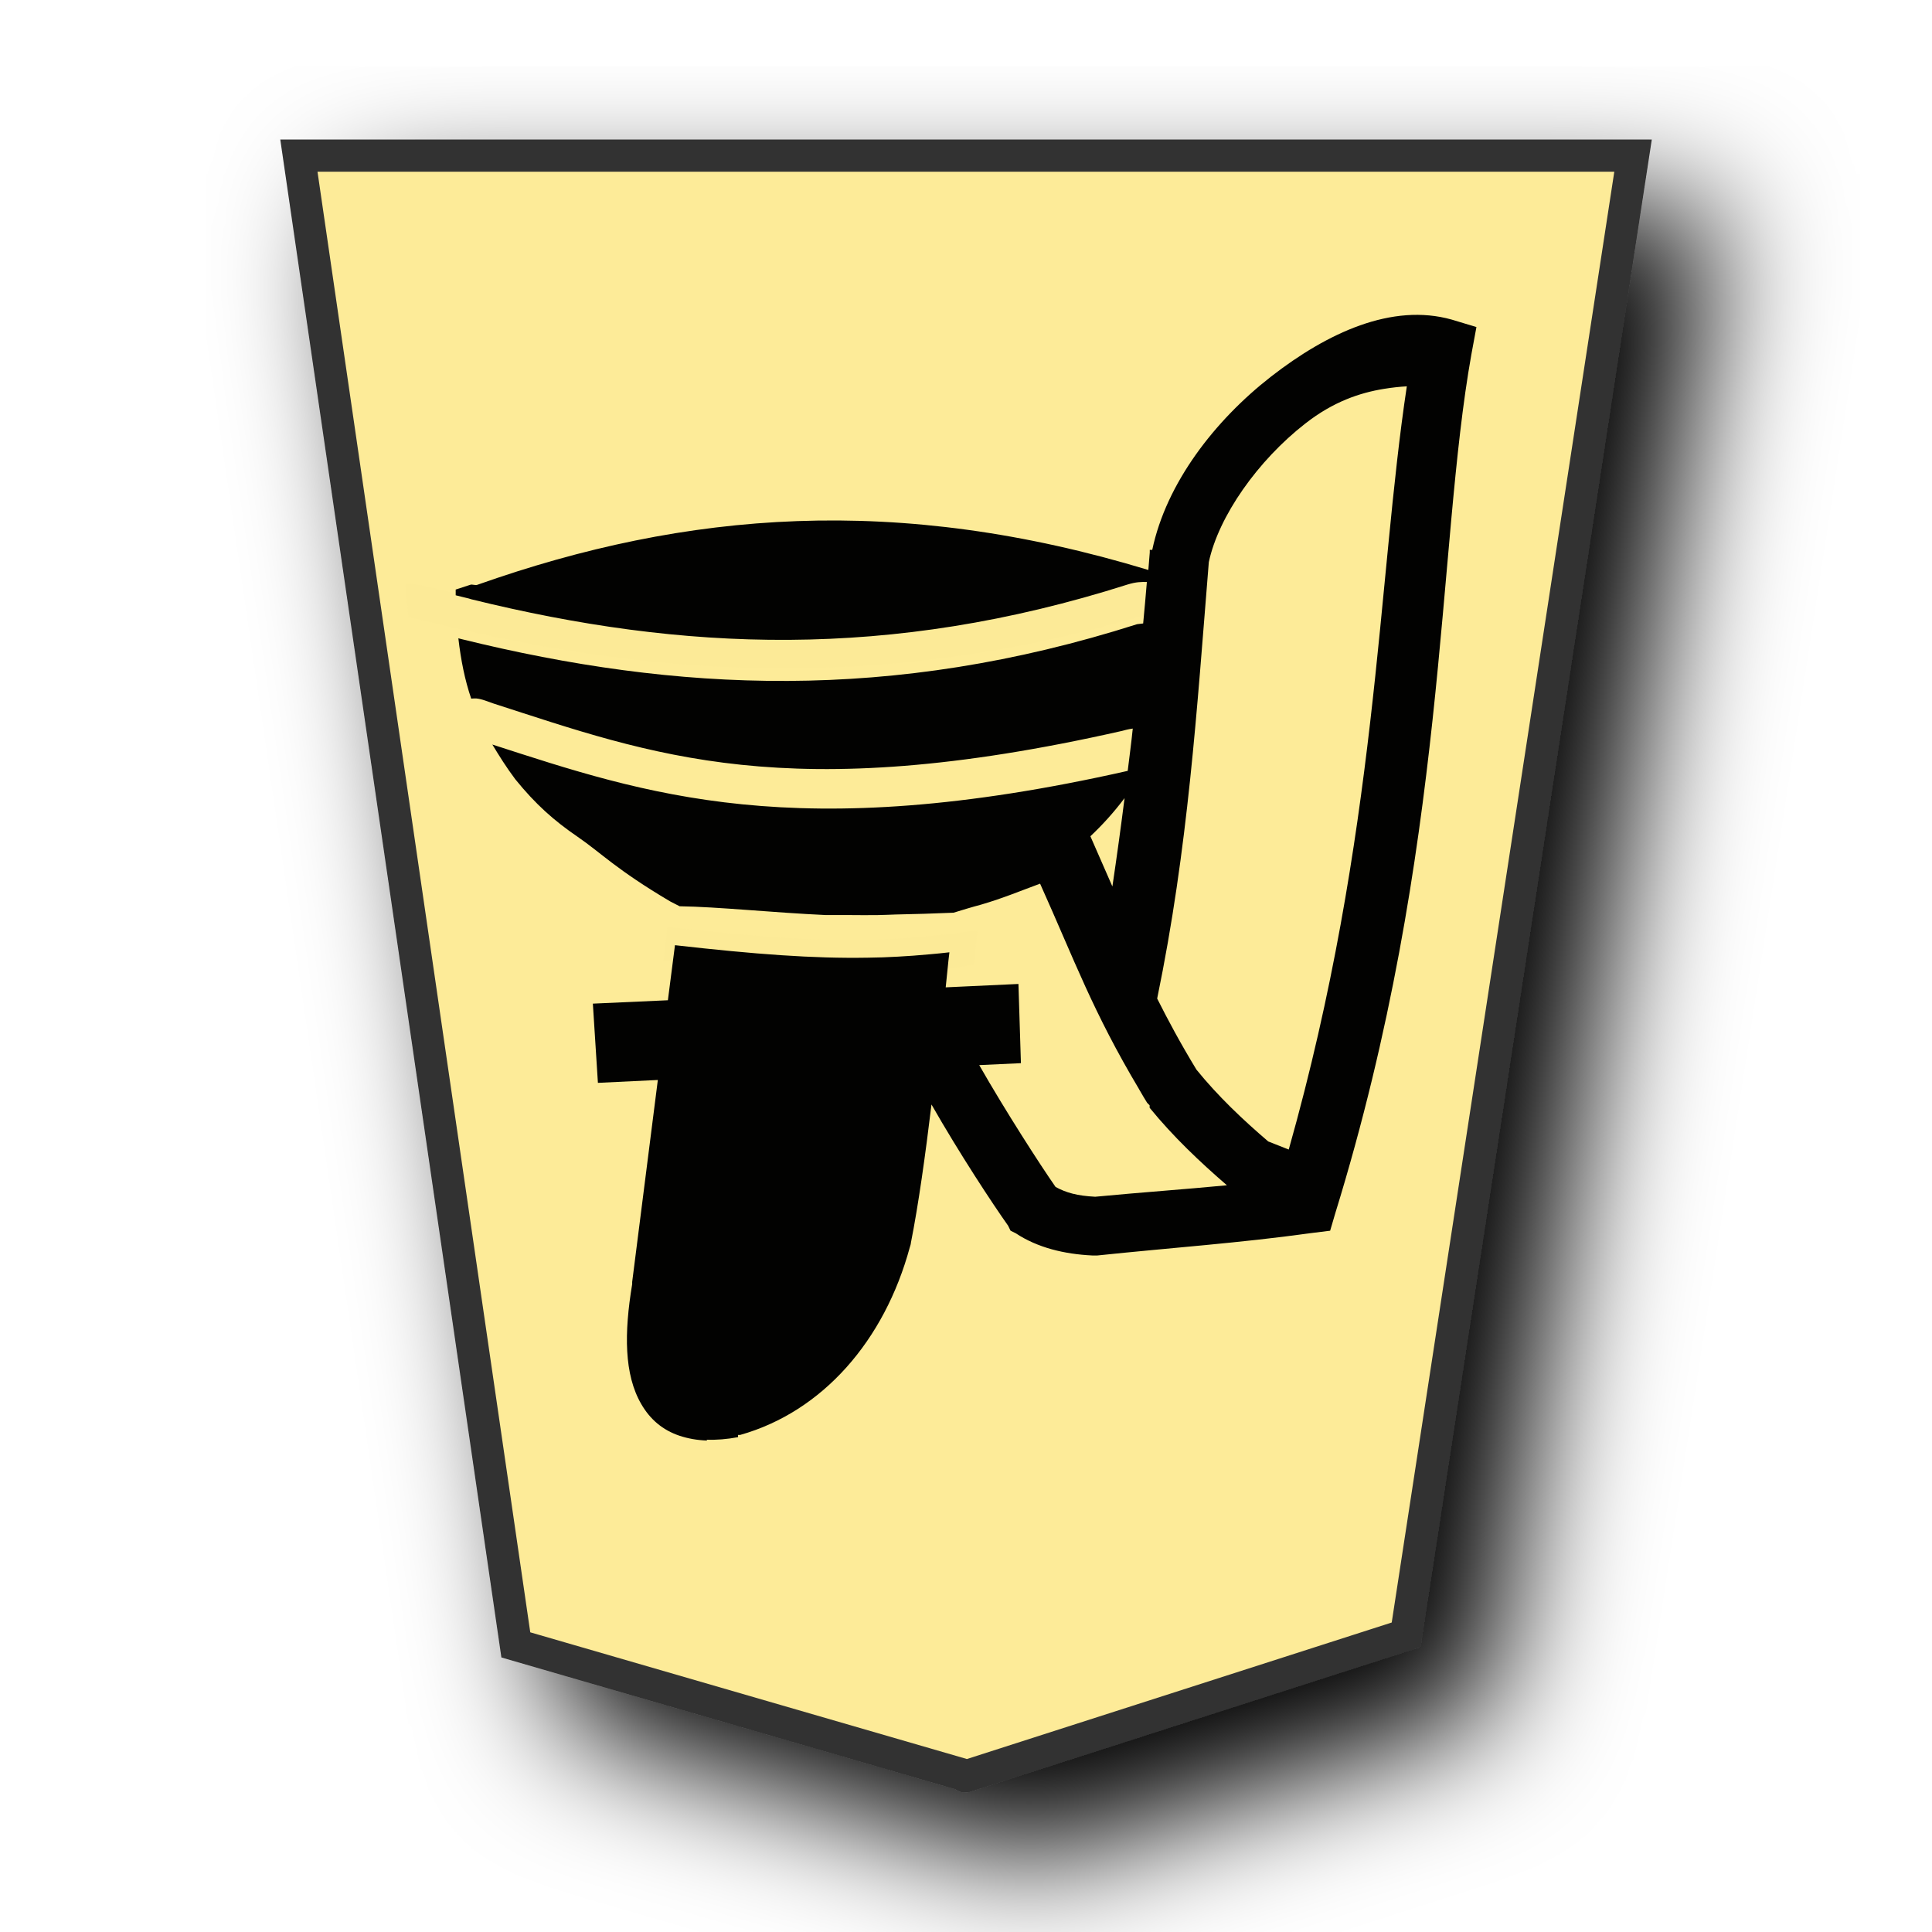
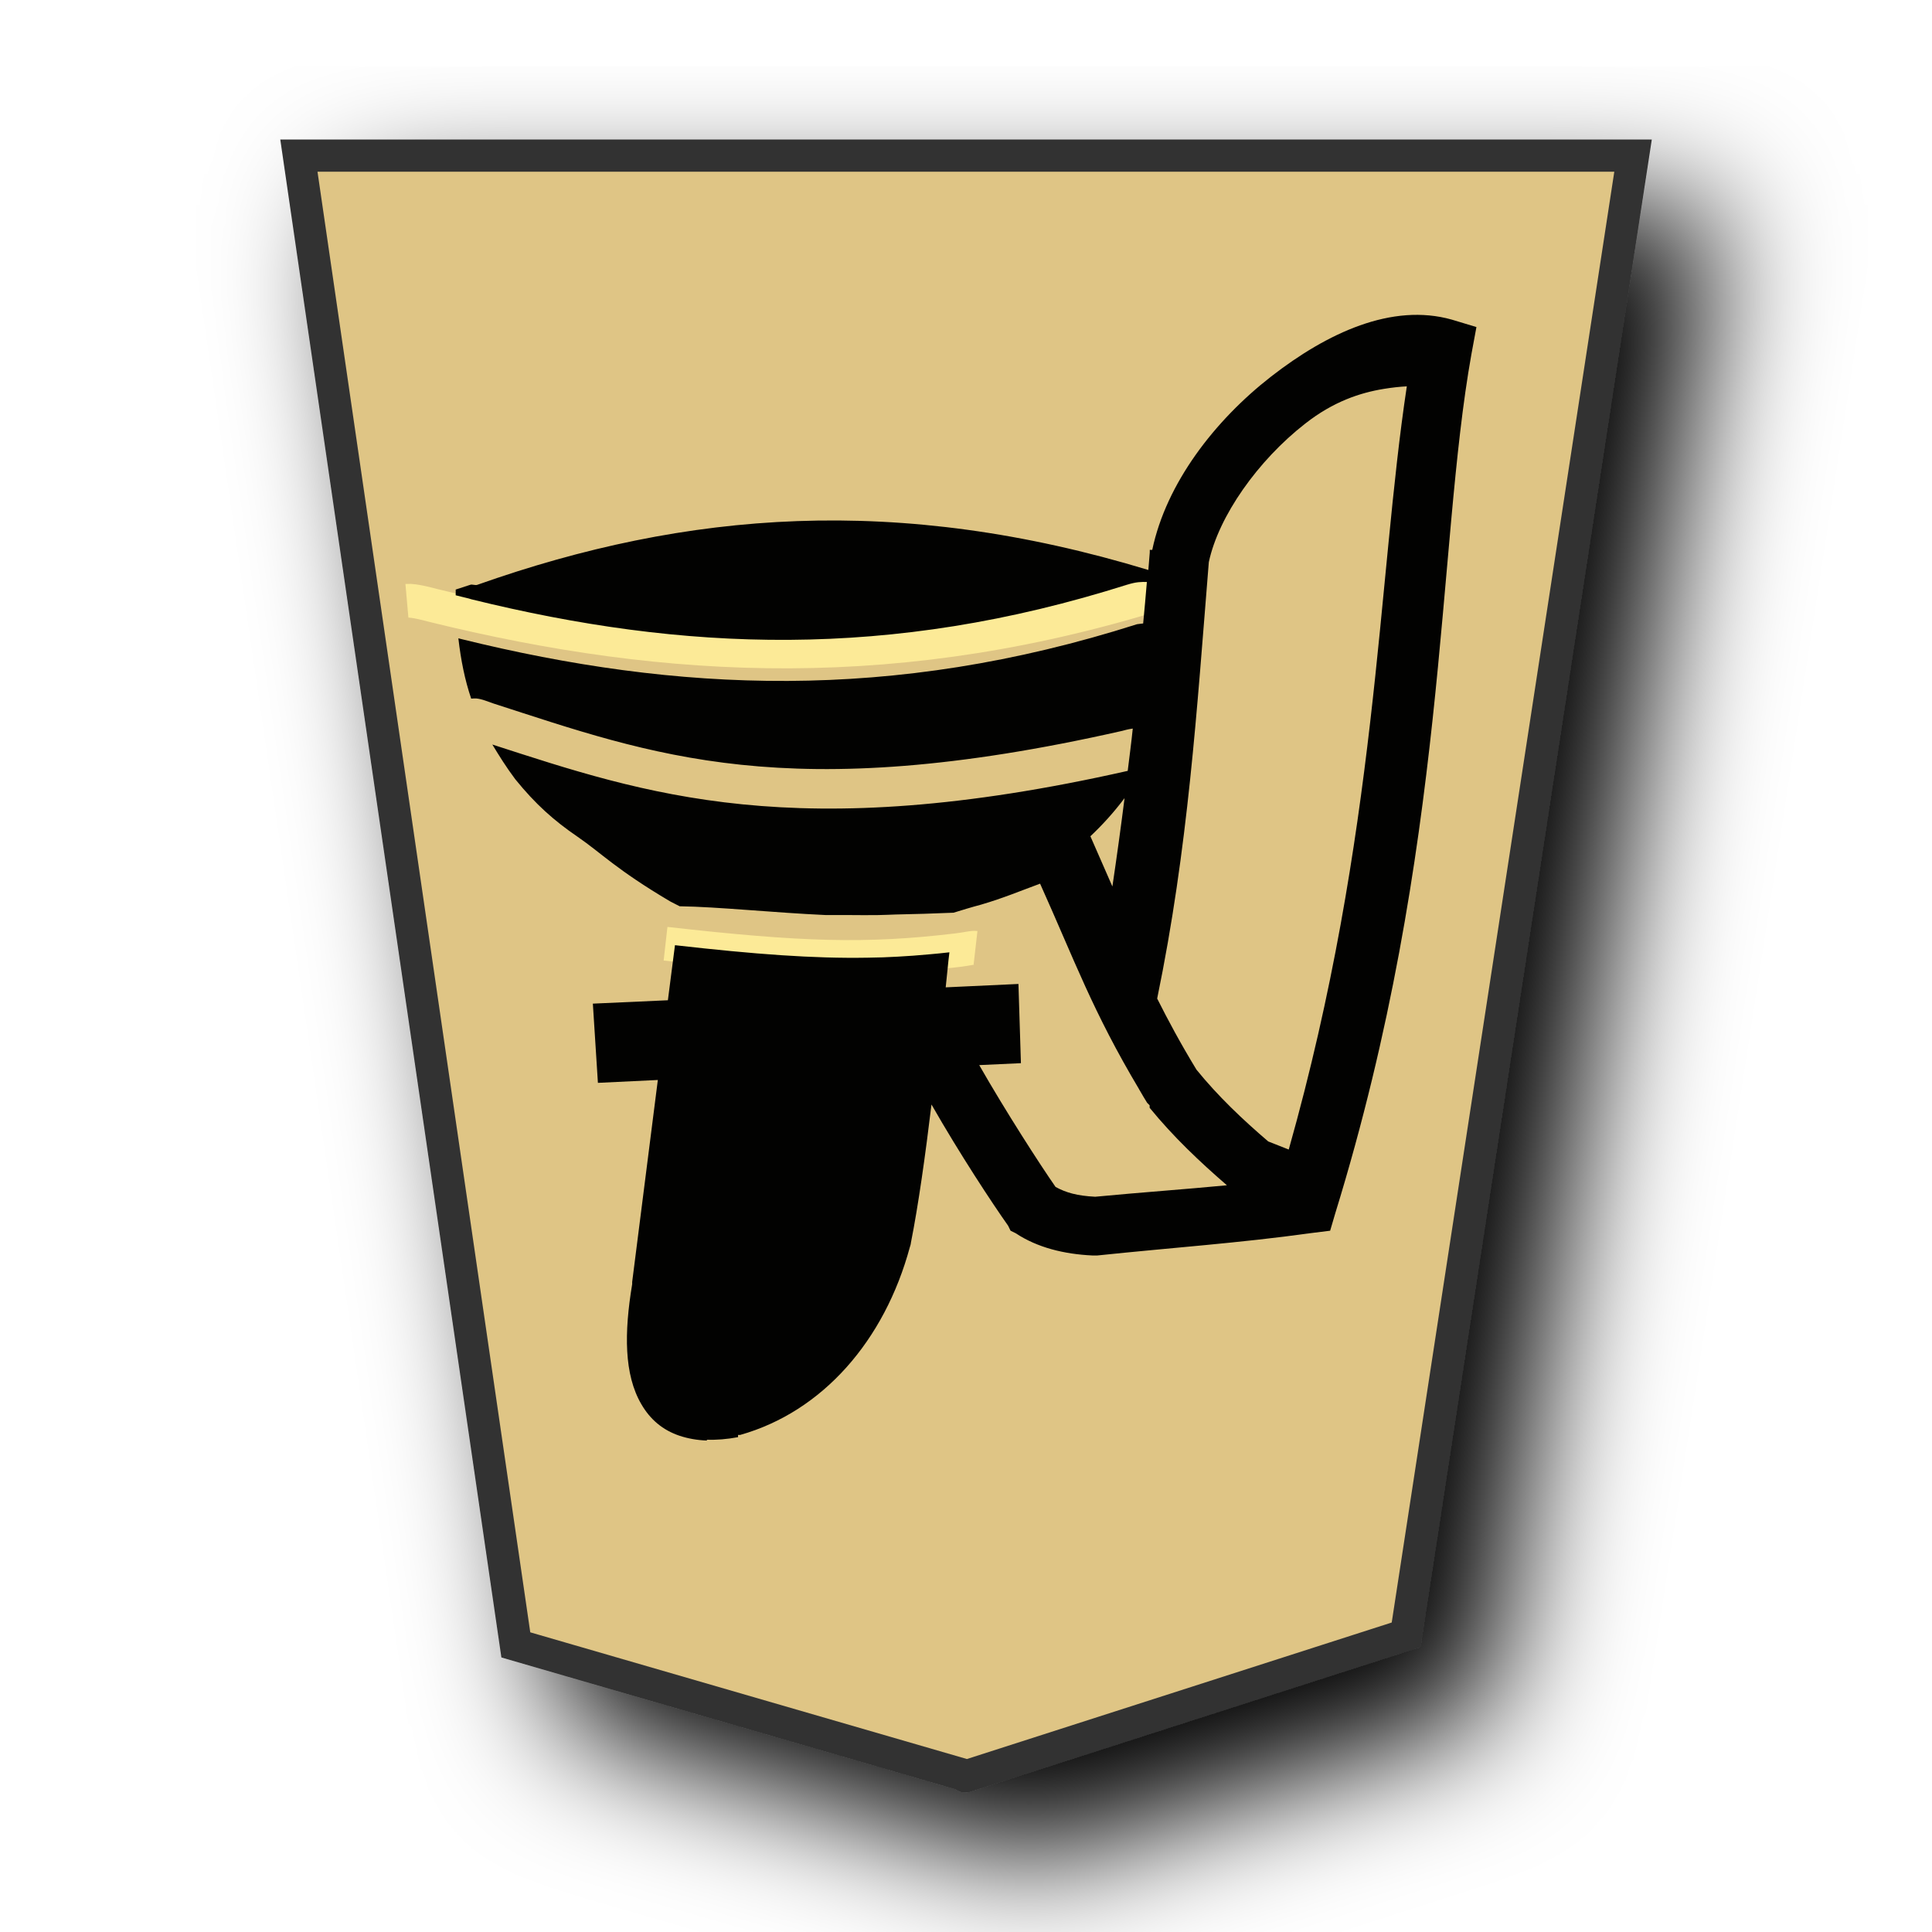
<svg xmlns="http://www.w3.org/2000/svg" viewBox="0 0 60 60" version="1.1" id="svg9">
  <defs id="defs1">
-     <filter id="1KA_svg__a" x="-0.119" y="-0.098" width="1.289" height="1.238">
+     <filter id="1KA_svg__a" x="-0.133" y="-0.108" width="1.317" height="1.257">
      <feGaussianBlur in="SourceAlpha" result="blur" stdDeviation="2" id="feGaussianBlur1" />
      <feOffset dx="2" dy="2" result="offsetBlur" id="feOffset1" />
      <feBlend in="SourceGraphic" in2="offsetBlur" id="feBlend1" />
    </filter>
  </defs>
  <g fill="#fdd3e3" filter="url(#1KA_svg__a)" transform="translate(-102.587 -25.906)scale(1.03094)" id="g1">
-     <path fill="#fdeb98" d="m 141.866,74.375 6.836,-44.558 h -40.19 l 6.535,44.862 13.561,3.935 c 0.09,0.017 -0.091,0.032 0,0.021 z" id="path1" style="stroke-width:0.97;stroke-dasharray:none;stroke:#333333" />
+     <path fill="#fdeb98" d="m 141.866,74.375 6.836,-44.558 h -40.19 l 6.535,44.862 13.561,3.935 c 0.09,0.017 -0.091,0.032 0,0.021 z" id="path1" style="stroke-width:0.97;stroke-dasharray:none;stroke:#333333;fill:#dfc585;fill-opacity:1" />
  </g>
  <path fill="none" stroke="#fcea97" stroke-width="1.05" d="M12.637 18.658c.228-.02.72.12.819.145 7.333 1.806 14.546 2.164 22.874-.488.206-.066.618-.074.838-.092M20.669 29.308c4.185.473 6.235.538 9.052.202.36-.043.47-.087.575-.075" id="path9" />
  <path id="path6789" style="color:#000000;font-style:normal;font-variant:normal;font-weight:normal;font-stretch:normal;font-size:medium;line-height:normal;font-family:sans-serif;font-variant-ligatures:normal;font-variant-position:normal;font-variant-caps:normal;font-variant-numeric:normal;font-variant-alternates:normal;font-variant-east-asian:normal;font-feature-settings:normal;font-variation-settings:normal;text-indent:0;text-align:start;text-decoration:none;text-decoration-line:none;text-decoration-style:solid;text-decoration-color:#000000;letter-spacing:normal;word-spacing:normal;text-transform:none;writing-mode:lr-tb;direction:ltr;text-orientation:mixed;dominant-baseline:auto;baseline-shift:baseline;text-anchor:start;white-space:normal;shape-padding:0;shape-margin:0;inline-size:0;clip-rule:nonzero;display:inline;overflow:visible;visibility:visible;opacity:0.99;isolation:auto;mix-blend-mode:normal;color-interpolation:sRGB;color-interpolation-filters:linearRGB;solid-color:#000000;solid-opacity:1;fill:#000000;fill-opacity:1;fill-rule:nonzero;stroke:none;stroke-width:2.452;stroke-linecap:butt;stroke-linejoin:miter;stroke-miterlimit:4;stroke-dasharray:none;stroke-dashoffset:0;stroke-opacity:1;color-rendering:auto;image-rendering:auto;shape-rendering:auto;text-rendering:auto;enable-background:accumulate;stop-color:#000000" d="m 21.946,44.711 c 0.304,0.012 0.629,-0.014 0.975,-0.079 v -0.069 h 0.066 c 2.56,-0.723 4.484,-2.931 5.269,-5.832 0,0 0.033,-0.093 0.033,-0.136 0.231,-1.162 0.451,-2.732 0.639,-4.294 0.87,1.524 1.889,3.072 2.379,3.763 l 0.077,0.157 0.157,0.077 c 0.681,0.451 1.511,0.65 2.383,0.692 h 0.077 0.077 c 2.296,-0.241 4.431,-0.388 6.612,-0.692 l 0.619,-0.077 0.157,-0.535 c 3.506,-11.367 3.148,-20.634 4.229,-26.68 l 0.157,-0.849 -0.765,-0.231 c -1.858,-0.524 -3.864,0.409 -5.613,1.769 -1.749,1.362 -3.254,3.309 -3.69,5.382 h -0.077 v 0.079 c -0.011,0.189 -0.033,0.356 -0.044,0.545 -7.775,-2.361 -14.332,-1.841 -20.84,0.461 -0.066,0.025 -0.157,-0.025 -0.22,0 l -0.451,0.147 v 0.178 c 0.066,0.018 0.136,0.033 0.189,0.047 0.168,0.037 0.304,0.076 0.304,0.079 6.547,1.612 12.972,1.896 20.375,-0.461 0.136,-0.041 0.241,-0.062 0.335,-0.071 0.099,-0.01 0.189,-0.01 0.262,-0.007 -0.033,0.43 -0.077,0.86 -0.115,1.288 -0.055,0.006 -0.199,0.025 -0.189,0.023 -7.635,2.433 -14.295,2.112 -20.99,0.461 -0.022,-0.006 -0.066,-0.016 -0.088,-0.023 0.077,0.671 0.199,1.287 0.398,1.873 0.055,-0.001 0.105,-0.009 0.157,-0.005 0.189,0.019 0.335,0.09 0.535,0.157 4.903,1.58 9.109,3.212 19.529,0.849 0.044,-0.011 0.157,-0.047 0.325,-0.071 -0.044,0.44 -0.105,0.881 -0.157,1.314 -10.321,2.333 -14.999,0.713 -19.732,-0.818 0.21,0.346 0.43,0.702 0.713,1.079 0.629,0.776 1.197,1.281 1.934,1.785 0.734,0.503 1.199,1.017 2.876,2.008 l 0.147,0.076 0.147,0.075 c 1.184,0.016 2.916,0.199 4.542,0.273 0.241,0.002 0.493,-8.39e-4 0.744,0 0.283,0.001 0.566,0.006 0.86,8.39e-4 0.178,-0.003 0.367,-0.011 0.556,-0.018 0.587,-0.012 1.186,-0.029 1.804,-0.056 0.273,-0.084 0.545,-0.168 0.86,-0.252 0.681,-0.199 1.255,-0.44 1.828,-0.65 1.081,2.405 1.628,3.957 3.082,6.397 l 0.011,0.025 7.3e-4,-0.004 c 0.077,0.136 0.147,0.252 0.231,0.388 l 0.077,0.077 v 0.077 c 0.744,0.912 1.565,1.684 2.4,2.407 -1.311,0.126 -2.664,0.22 -4.091,0.356 -0.566,-0.03 -0.902,-0.126 -1.23,-0.304 -0.482,-0.692 -1.552,-2.35 -2.371,-3.784 l 1.295,-0.06 -0.077,-2.46 -2.259,0.105 c 0.066,-0.608 0.066,-0.692 0.115,-1.088 -0.21,0.026 -0.43,0.045 -0.639,0.064 -8.4e-4,1.05e-4 -0.001,-1.05e-4 -0.002,0 -0.325,0.03 -0.65,0.055 -0.964,0.071 -0.315,0.018 -0.619,0.029 -0.933,0.032 -1.685,0.029 -3.487,-0.105 -5.985,-0.388 l -0.22,1.71 -2.33,0.105 0.157,2.46 1.861,-0.089 -0.797,6.272 v 0.069 c -0.252,1.516 -0.252,2.807 0.283,3.725 0.273,0.472 0.66,0.807 1.194,0.985 0.262,0.086 0.545,0.136 0.849,0.147 z m 18.08,-9.01 c -0.147,-0.056 -0.377,-0.147 -0.639,-0.252 -0.797,-0.681 -1.562,-1.407 -2.23,-2.23 -0.503,-0.828 -0.881,-1.534 -1.22,-2.208 0.964,-4.672 1.23,-8.942 1.604,-13.554 0.304,-1.424 1.52,-3.154 2.998,-4.305 0.87,-0.681 1.697,-0.954 2.438,-1.075 0.252,-0.041 0.482,-0.066 0.713,-0.079 -0.912,6.019 -0.902,13.912 -3.668,23.706 z m -5.481,-8.175 h -8.4e-4 l -0.681,-1.555 c 0.367,-0.346 0.723,-0.734 1.061,-1.185 -0.115,0.912 -0.241,1.822 -0.377,2.739 z" />
</svg>
